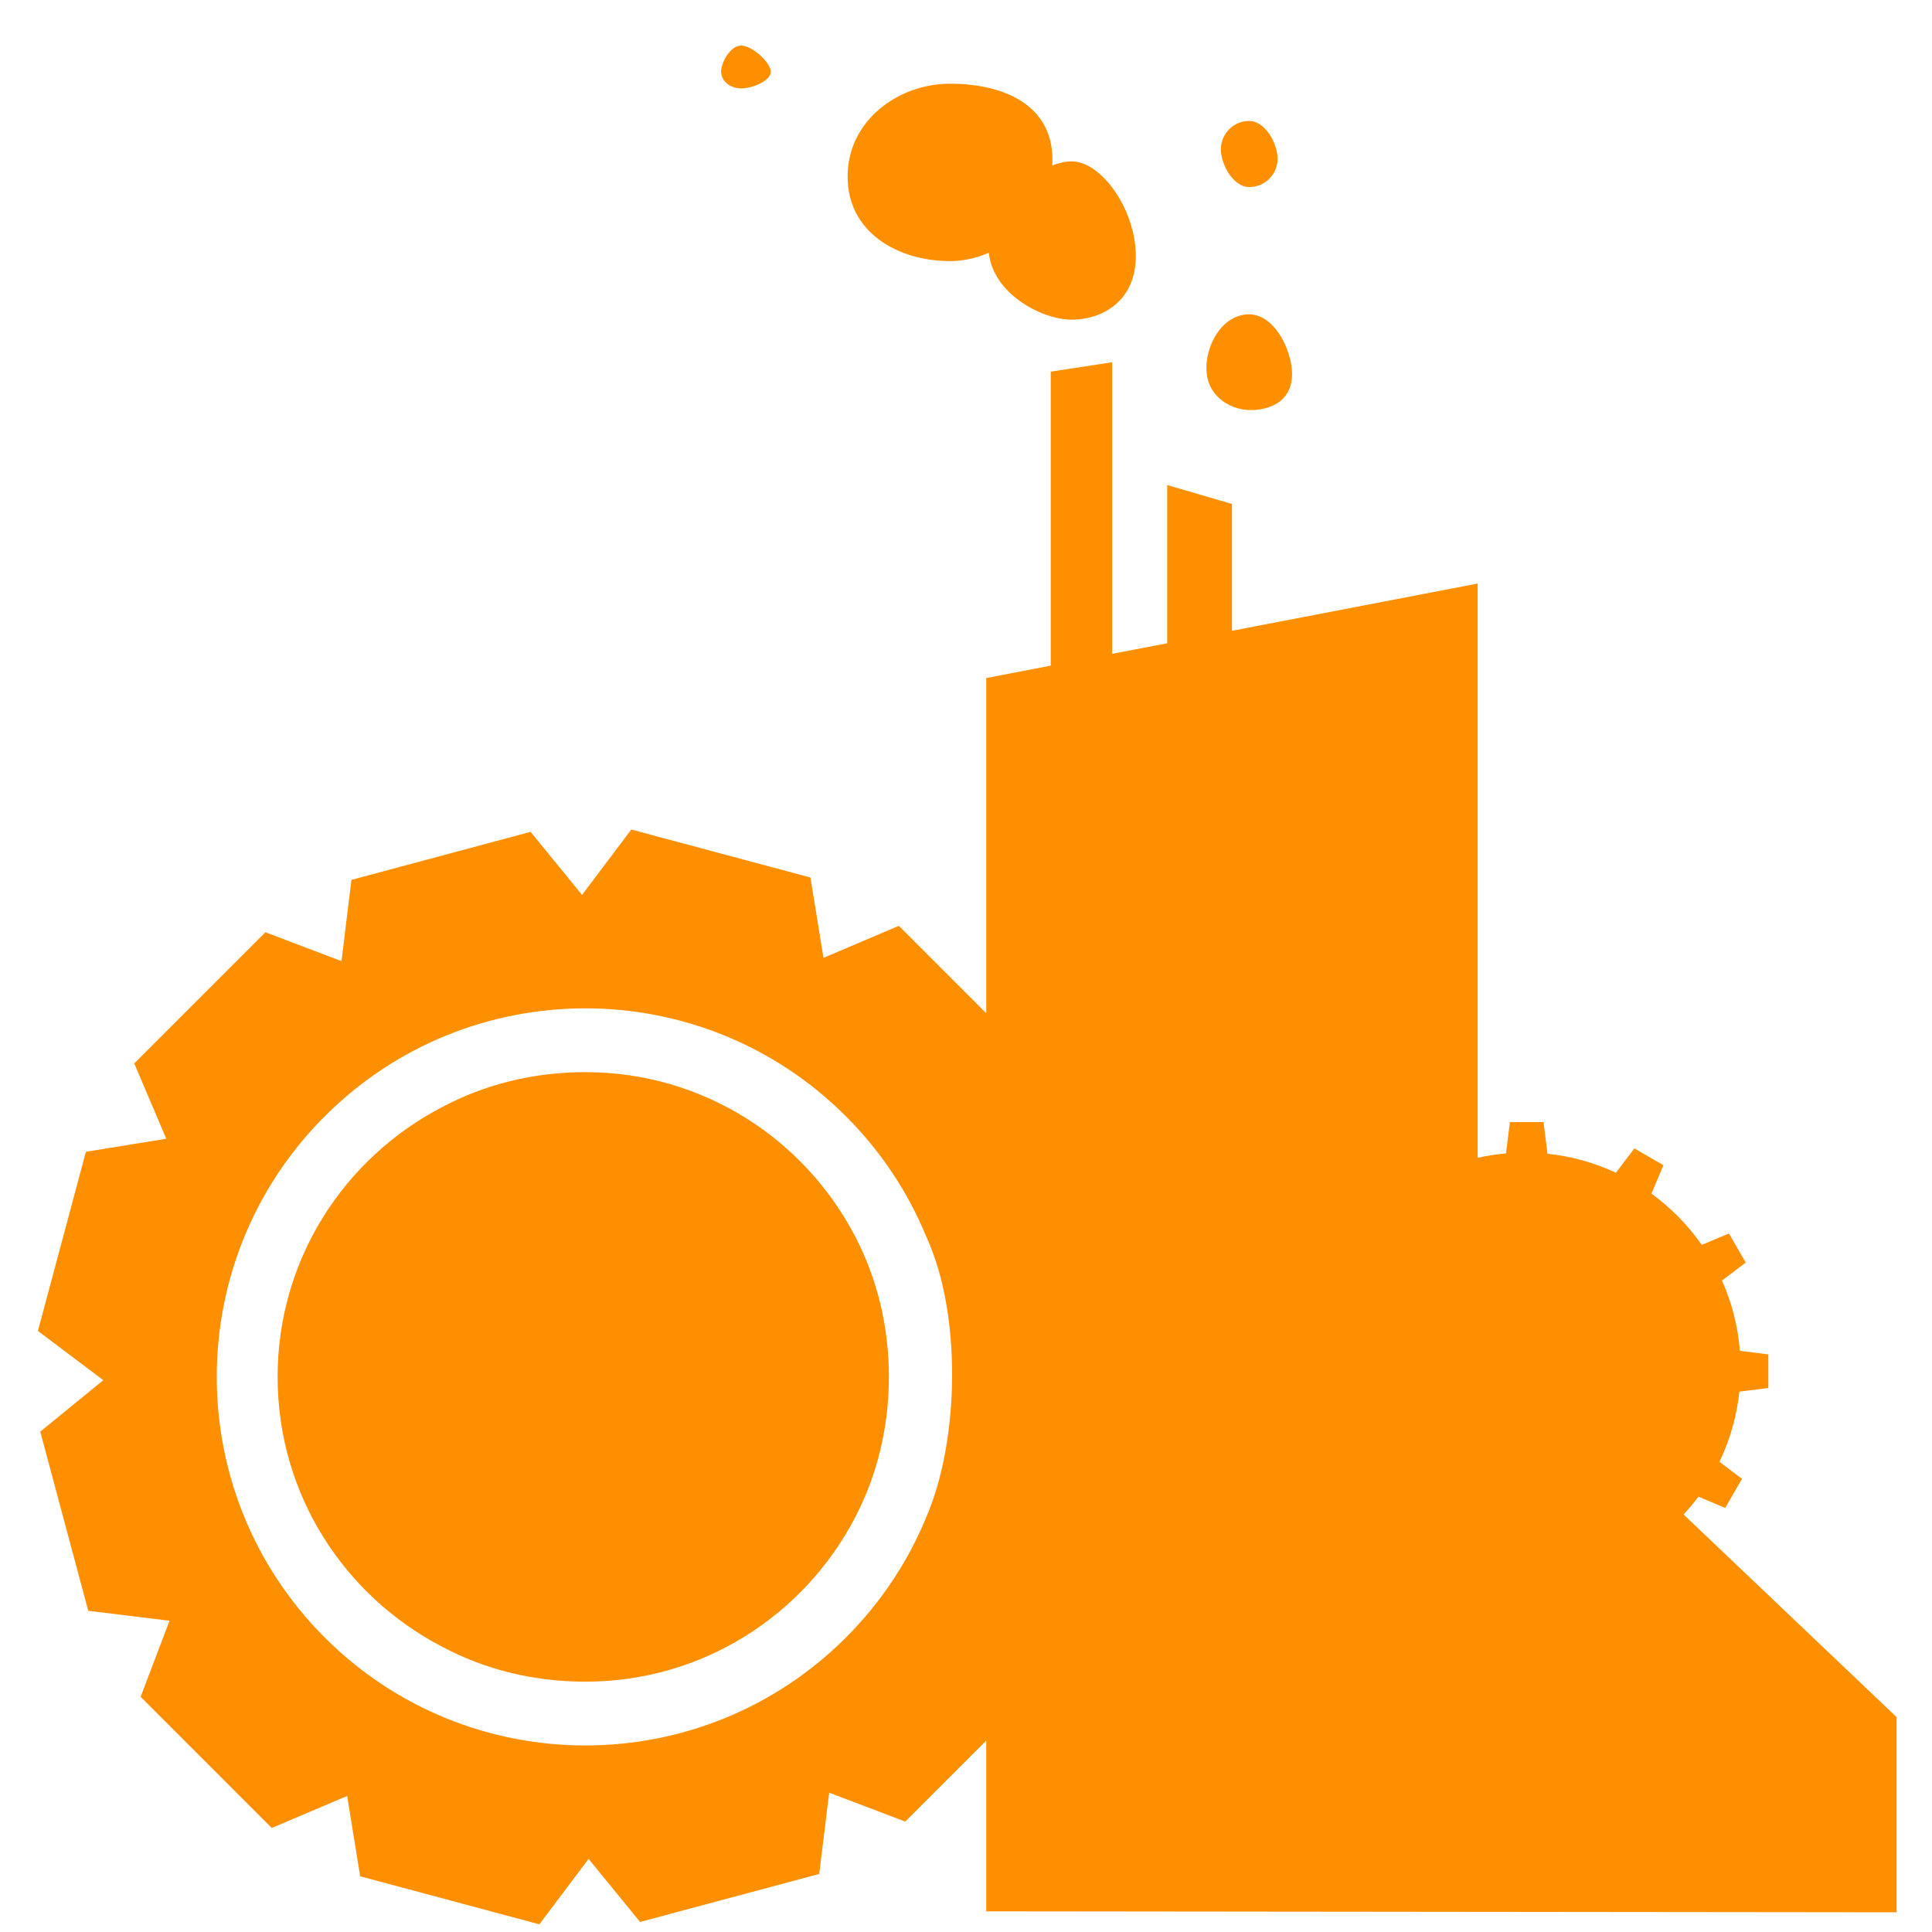
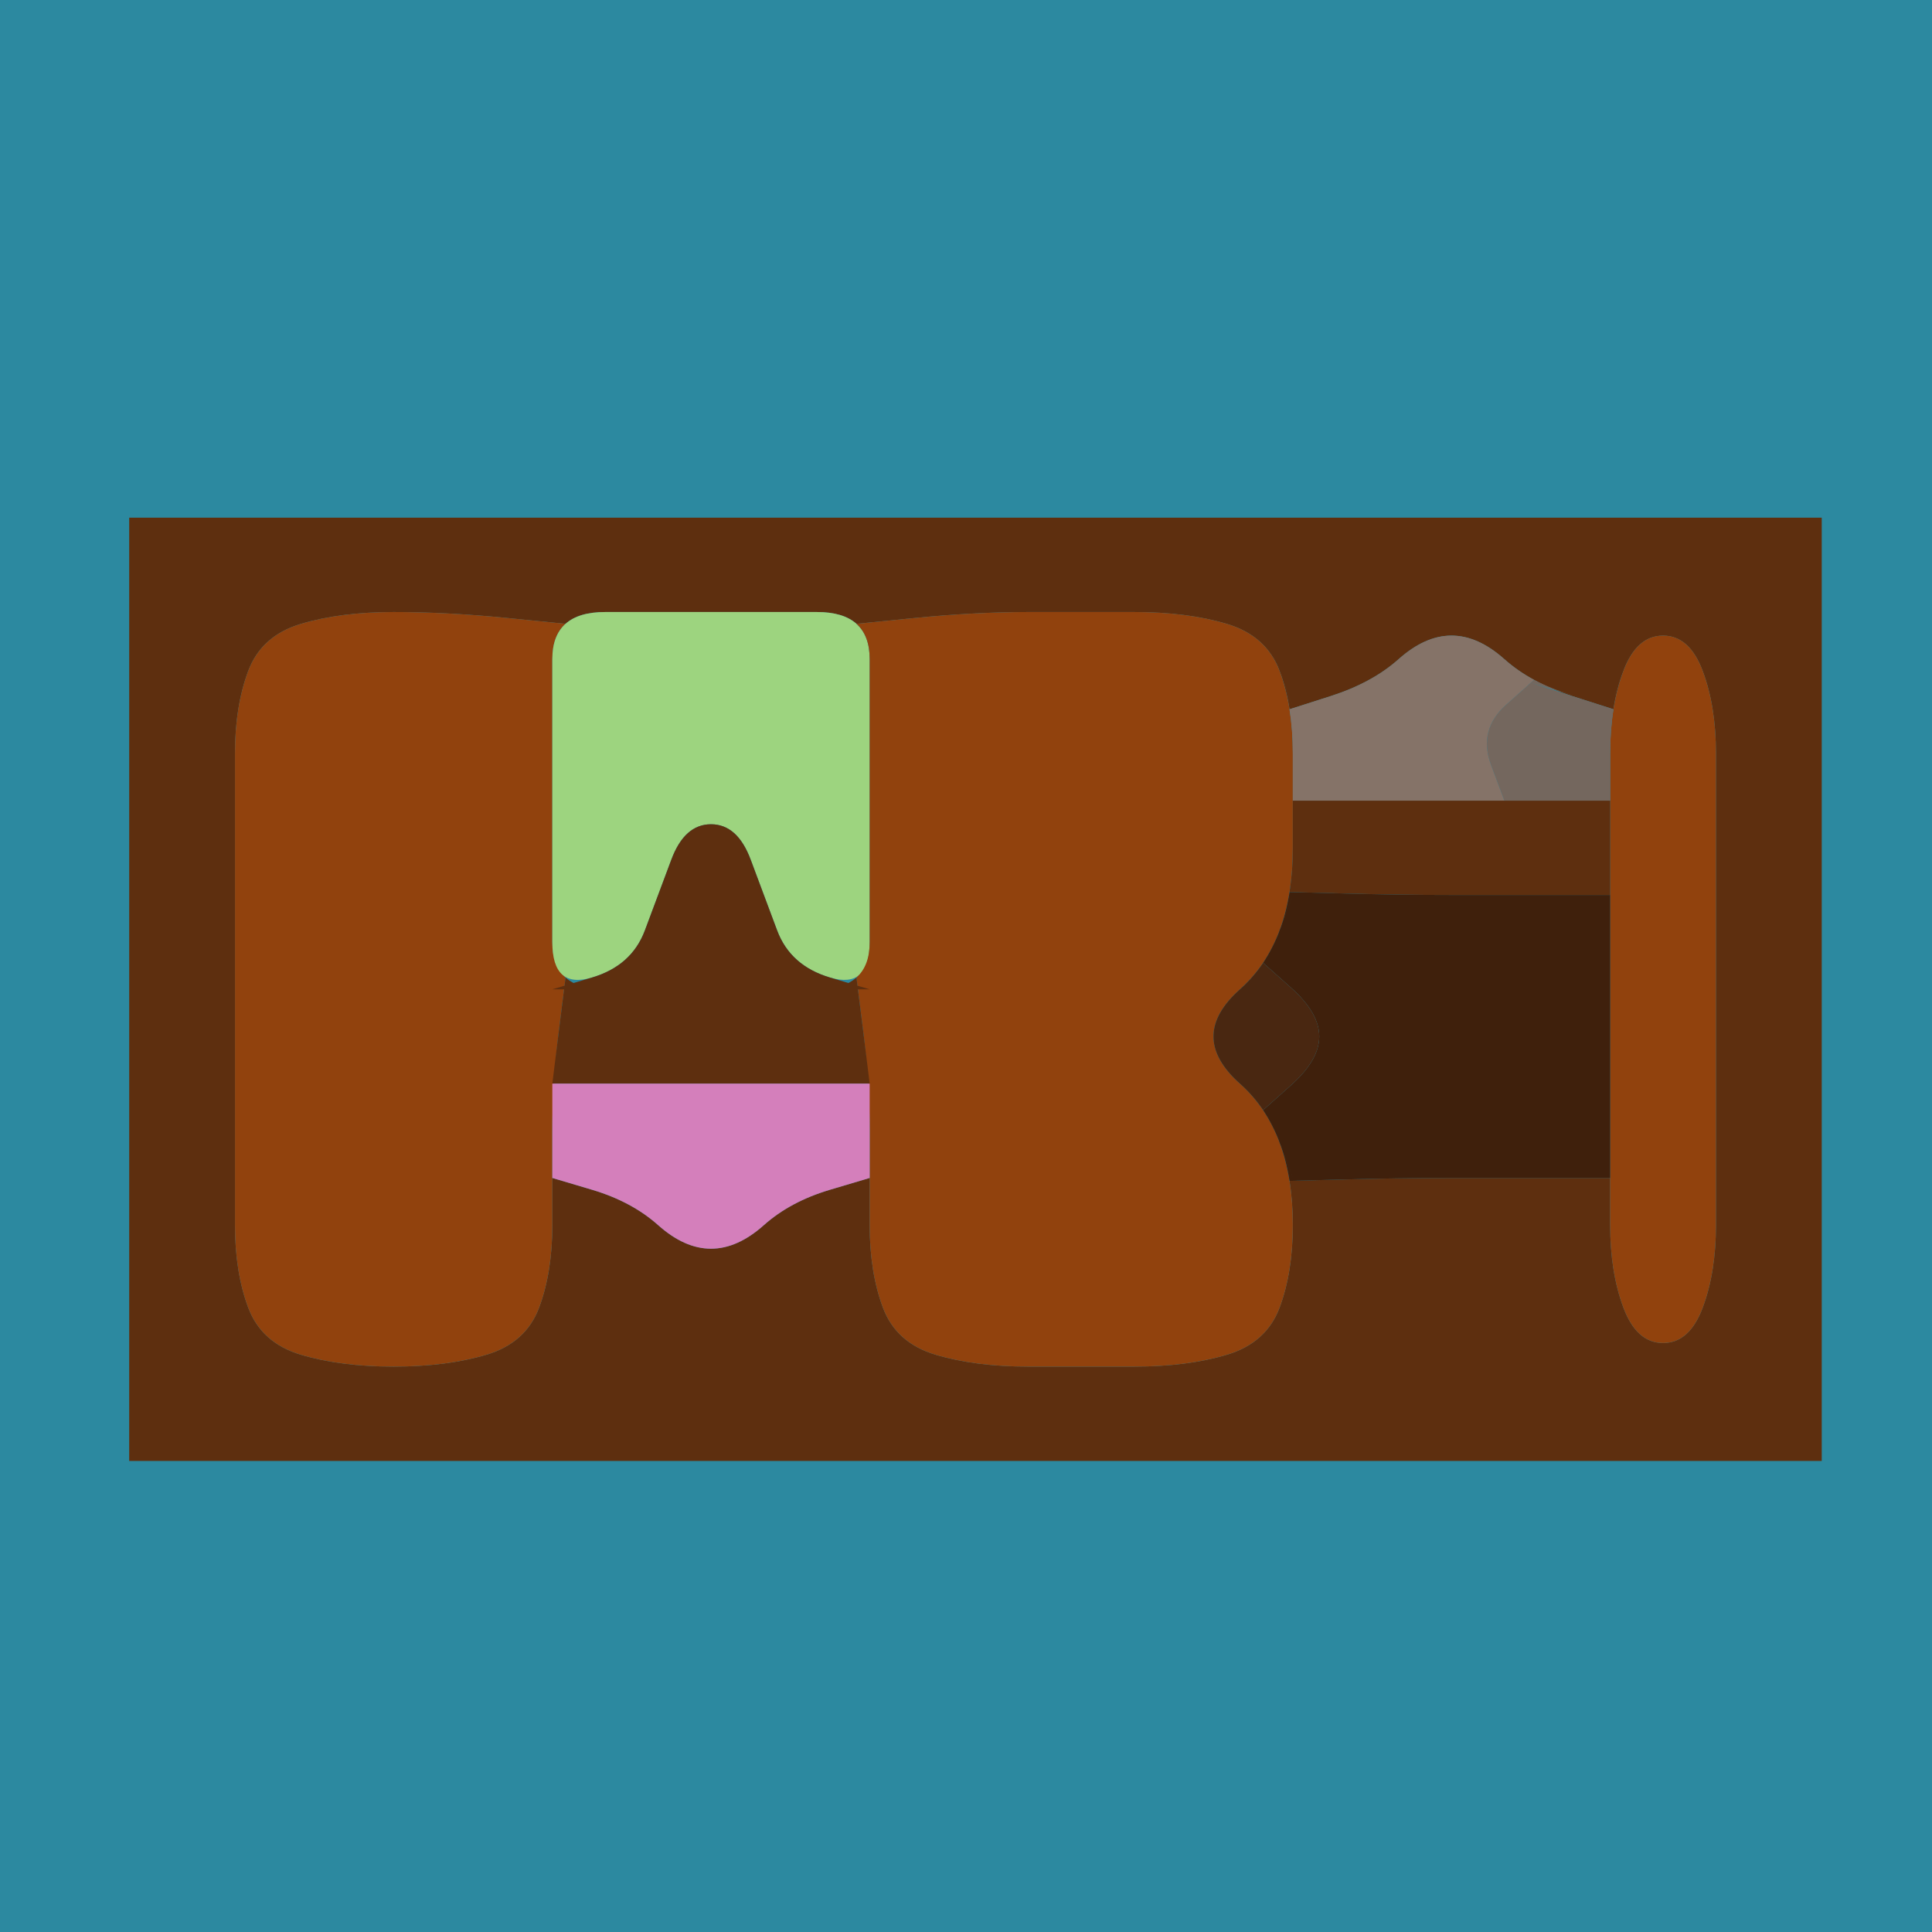
- <svg xmlns="http://www.w3.org/2000/svg" version="1.1" width="256" height="256" xml:space="preserve">
-   <path d="m 122.757,200.98 c -2.386,5.822 -5.94,11.274 -10.664,15.998 -19.072,19.072 -49.992,19.072 -69.067,0 -19.072,-19.07 -19.072,-49.992 0,-69.059 19.075,-19.078 49.995,-19.078 69.067,0 4.703,4.697 8.243,10.123 10.627,15.905 4.785,10.363 4.375,27.094 0.037,37.156 m 100.331,-0.299 c 0.693,-0.754 1.352,-1.541 1.962,-2.365 l 3.548,1.496 2.226,-3.858 -2.986,-2.258 c 1.378,-2.869 2.287,-5.998 2.642,-9.299 l 3.834,-0.477 0,-4.455 -3.77,-0.472 c -0.264,-3.292 -1.088,-6.43 -2.375,-9.312 l 3.151,-2.383 -2.226,-3.858 -3.596,1.514 c -1.829,-2.615 -4.087,-4.911 -6.67,-6.79 l 1.586,-3.767 -3.852,-2.229 -2.442,3.226 c -2.807,-1.312 -5.86,-2.181 -9.07,-2.517 l -0.528,-4.196 0,0 0,-0.002 -4.452,0 -0.517,4.156 c -1.277,0.107 -2.53,0.307 -3.754,0.579 l 0,-76.092 -32.557,6.262 0,-16.806 -8.579,-2.503 0,20.96 -7.297,1.402 0,-38.64 -8.137,1.25 0,38.955 -8.547,1.642 0,44.415 -11.581,-11.581 -9.984,4.242 -1.728,-10.645 -23.738,-6.358 -6.526,8.664 -6.82,-8.355 -23.738,6.361 -1.317,10.768 -10.083,-3.828 -17.379,17.379 4.244,9.984 -10.648,1.725 -6.361,23.74 8.667,6.526 -8.355,6.817 6.358,23.74 10.77,1.317 -3.828,10.083 17.377,17.379 9.987,-4.244 1.728,10.645 23.738,6.364 6.526,-8.67 6.82,8.355 23.738,-6.356 1.32,-10.77 10.08,3.826 10.733,-10.73 0,22.623 120.624,0.128 0,-25.865 -28.219,-26.841 z" style="fill:#fd8f00;fill-opacity:1;fill-rule:nonzero;stroke:none" />
-   <path d="m 150.5,33.909 c 0,6.052 -4.5,8.451 -8.51,8.451 -4.007,0 -11.013,-3.652 -11.013,-9.704 0,-6.052 7.006,-11.274 11.013,-11.274 4.01,0 8.51,6.473 8.51,12.527" style="fill:#fd8f00;fill-opacity:1;fill-rule:nonzero;stroke:none" />
-   <path d="m 139.453,21.161 c 0,7.419 -6.697,13.436 -13.57,13.436 -6.873,0 -13.57,-3.772 -13.57,-11.192 0,-7.422 6.697,-12.314 13.57,-12.314 6.873,0 13.57,2.647 13.57,10.069" style="fill:#fd8f00;fill-opacity:1;fill-rule:nonzero;stroke:none" />
-   <path d="m 167.606,54.113 c -3.402,0.88 -6.793,-0.84 -7.569,-3.847 -0.776,-3.002 0.978,-7.601 4.383,-8.48 3.404,-0.88 5.718,2.666 6.494,5.67 0.776,3.005 0.096,5.774 -3.308,6.657" style="fill:#fd8f00;fill-opacity:1;fill-rule:nonzero;stroke:none" />
-   <path d="m 169.287,21.034 c 0,2.074 -1.682,3.756 -3.756,3.756 -2.077,0 -3.756,-2.935 -3.756,-5.009 0,-2.074 1.68,-3.756 3.756,-3.756 2.074,0 3.756,2.935 3.756,5.009" style="fill:#fd8f00;fill-opacity:1;fill-rule:nonzero;stroke:none" />
-   <path d="m 102.128,9.505 c 0,1.221 -2.445,2.21 -3.914,2.21 -1.469,0 -2.661,-0.989 -2.661,-2.21 0,-1.221 1.192,-3.463 2.661,-3.463 1.469,0 3.914,2.242 3.914,3.463" style="fill:#fd8f00;fill-opacity:1;fill-rule:nonzero;stroke:none" />
-   <path d="m 117.783,182.446 c 0,-6.718 -1.568,-13.047 -4.471,-18.619 -6.732,-12.927 -20.165,-21.762 -35.751,-21.762 -6.878,0 -13.346,1.624 -19.011,4.649 -12.927,6.734 -21.765,20.144 -21.765,35.732 0,15.591 8.838,29 21.765,35.735 5.665,3.029 12.133,4.649 19.011,4.649 15.62,0 29.078,-8.875 35.793,-21.85 2.877,-5.553 4.428,-11.848 4.428,-18.534" style="fill:#fd8f00;fill-opacity:1;fill-rule:nonzero;stroke:none" />
+ <svg xmlns="http://www.w3.org/2000/svg" id="svg2" xml:space="preserve" height="256" width="256" version="1.1">
+   <defs id="defs20" />
+   <rect y="0" x="-1.085" height="256" width="260.339" id="rect3352" style="color:#000000;clip-rule:nonzero;display:inline;overflow:visible;visibility:visible;opacity:1;isolation:auto;mix-blend-mode:normal;color-interpolation:sRGB;color-interpolation-filters:linearRGB;solid-color:#000000;solid-opacity:1;fill:#2c89a0;fill-opacity:1;fill-rule:nonzero;stroke-width:1;stroke-linecap:butt;stroke-linejoin:miter;stroke-miterlimit:4;stroke-dasharray:none;stroke-dashoffset:0;stroke-opacity:1;color-rendering:auto;image-rendering:auto;shape-rendering:auto;text-rendering:auto;enable-background:accumulate" />
+   <g id="g5265" transform="matrix(14.01695,0,0,12.49831,17.11864,68.59745)">
+     <path id="path5267" d="M 0,0.5 0,0 0.5,0 1,0 1.5,0 2,0 2.5,0 3,0 3.5,0 4,0 4.5,0 5,0 5.5,0 6,0 6.5,0 7,0 7.5,0 8,0 8.5,0 9,0 9.5,0 10,0 10.5,0 11,0 11.5,0 12,0 12.5,0 13,0 13.5,0 14,0 14.5,0 15,0 15.5,0 16,0 16,0.5 16,1 16,1.5 16,2 16,2.5 16,3 16,3.5 16,4 16,4.5 16,5 16,5.5 16,6 16,6.5 16,7 16,7.5 16,8 16,8.5 16,9 16,9.5 16,10 15.5,10 15,10 14.5,10 14,10 13.5,10 13,10 12.5,10 12,10 11.5,10 11,10 10.5,10 10,10 9.5,10 9,10 8.5,10 8,10 7.5,10 7,10 6.5,10 6,10 5.5,10 5,10 4.5,10 4,10 3.5,10 3,10 2.5,10 2,10 1.5,10 1,10 0.5,10 0,10 0,9.5 0,9 0,8.5 0,8 0,7.5 0,7 0,6.5 0,6 0,5.5 0,5 0,4.5 0,4 0,3.5 0,3 0,2.5 0,2 0,1.5 0,1 0,0.5 M 14.125,8.375 Q 14.25,8.75 14.5,8.75 14.75,8.75 14.875,8.375 15,8 15,7.5 15,7 15,6.5 15,6 15,5.5 15,5 15,4.5 15,4 15,3.5 15,3 15,2.5 15,2 14.875,1.625 14.75,1.25 14.5,1.25 q -0.25,0 -0.375,0.375 L 14,2 14.094,1.719 14.188,1.438 14.125,1.625 Q 14.062,1.812 14.031,2.031 L 14,2.25 14.016,2.141 14.031,2.031 13.641,1.891 Q 13.25,1.75 13,1.5 12.75,1.25 12.5,1.25 12.25,1.25 12,1.5 11.75,1.75 11.359,1.891 L 10.969,2.031 10.984,2.141 11,2.25 10.969,2.031 Q 10.938,1.812 10.875,1.625 L 10.812,1.438 10.906,1.719 11,2 10.875,1.625 Q 10.75,1.25 10.375,1.125 10,1 9.5,1 9,1 8.5,1 8,1 7.438,1.062 L 6.875,1.125 6.938,1.188 7,1.25 6.875,1.125 Q 6.75,1 6.5,1 L 6.25,1 6.625,1 7,1 6.5,1 Q 6,1 5.5,1 5,1 4.5,1 L 4,1 4.375,1 4.75,1 4.5,1 Q 4.25,1 4.125,1.125 L 4,1.25 4.062,1.188 4.125,1.125 3.562,1.062 Q 3,1 2.5,1 2,1 1.625,1.125 1.25,1.25 1.125,1.625 1,2 1,2.5 1,3 1,3.5 1,4 1,4.5 1,5 1,5.5 1,6 1,6.5 1,7 1,7.5 1,8 1.125,8.375 1.25,8.75 1.625,8.875 2,9 2.5,9 3,9 3.375,8.875 3.75,8.75 3.875,8.375 4,8 4,7.5 L 4,7 4.375,7.125 Q 4.75,7.25 5,7.5 5.25,7.75 5.5,7.75 5.75,7.75 6,7.5 6.25,7.25 6.625,7.125 L 7,7 7,7.5 Q 7,8 7.125,8.375 7.25,8.75 7.625,8.875 8,9 8.5,9 9,9 9.5,9 10,9 10.375,8.875 10.75,8.75 10.875,8.375 11,8 11,7.5 L 11,7 11,7.375 11,7.75 11,7.5 Q 11,7.25 10.969,7.031 L 10.938,6.812 10.953,6.922 10.969,7.031 11.484,7.016 Q 12,7 12.5,7 13,7 13.5,7 L 14,7 14,7.5 Q 14,8 14.125,8.375 M 4,6.875 4,7 4,7.375 4,7.75 4,7.5 Q 4,7.25 4,7 L 4,6.75 4,6.875 M 7,7.375 7,7 7,6.875 7,6.75 7,7 Q 7,7.25 7,7.5 L 7,7.75 7,7.375 m 7,0 L 14,7 14,6.875 14,6.75 14,7 q 0,0.25 0,0.5 l 0,0.25 0,-0.375" style="fill:#5e2f0f;fill-opacity:1" />
+     <path id="path5269" d="M 1.125,1.625 Q 1.25,1.25 1.625,1.125 2,1 2.5,1 3,1 3.562,1.062 L 4.125,1.125 4.188,1.062 4.25,1 4.125,1.125 Q 4,1.25 4,1.5 L 4,1.75 4,1.375 4,1 4,1.5 Q 4,2 4,2.5 4,3 4,3.5 4,4 4,4.5 L 4,5 4,4.625 4,4.25 4,4.5 Q 4,4.75 4.125,4.875 L 4.25,5 4.188,4.938 4.125,4.875 4.062,5.438 Q 4,6 4,6.5 4,7 4,7.5 4,8 3.875,8.375 3.75,8.75 3.375,8.875 3,9 2.5,9 2,9 1.625,8.875 1.25,8.75 1.125,8.375 1,8 1,7.5 1,7 1,6.5 1,6 1,5.5 1,5 1,4.5 1,4 1,3.5 1,3 1,2.5 1,2 1.125,1.625" style="fill:#91420d;fill-opacity:1" />
+     <path id="path5271" d="M 4,1.5 Q 4,1 4.5,1 5,1 5.5,1 6,1 6.5,1 7,1 7,1.5 7,2 7,2.5 7,3 7,3.5 7,4 7,4.5 7,5 6.625,4.875 6.25,4.75 6.125,4.375 6,4 5.875,3.625 5.75,3.25 5.5,3.25 5.25,3.25 5.125,3.625 5,4 4.875,4.375 4.75,4.75 4.375,4.875 4,5 4,4.5 4,4 4,3.5 4,3 4,2.5 4,2 4,1.5" style="fill:#9dd47f;fill-opacity:1" />
+     <path id="path5273" d="M 7,1.5 7,1 7,1.375 7,1.75 7,1.5 Q 7,1.25 6.875,1.125 L 6.75,1 6.812,1.062 6.875,1.125 7.438,1.062 Q 8,1 8.5,1 9,1 9.5,1 10,1 10.375,1.125 10.75,1.25 10.875,1.625 11,2 11,2.5 11,3 11,3.5 11,4 10.875,4.375 10.75,4.75 10.5,5 10.25,5.25 10.25,5.5 10.25,5.75 10.5,6 10.75,6.25 10.875,6.625 11,7 11,7.5 11,8 10.875,8.375 10.75,8.75 10.375,8.875 10,9 9.5,9 9,9 8.5,9 8,9 7.625,8.875 7.25,8.75 7.125,8.375 7,8 7,7.5 7,7 7,6.5 7,6 6.938,5.438 L 6.875,4.875 6.812,4.938 6.75,5 6.875,4.875 Q 7,4.75 7,4.5 L 7,4.25 7,4.625 7,5 7,4.5 Q 7,4 7,3.5 7,3 7,2.5 7,2 7,1.5" style="fill:#91420d;fill-opacity:1" />
+     <path id="path5275" d="m 12,1.5 q 0.25,-0.25 0.5,-0.25 0.25,0 0.5,0.25 L 13.25,1.75 13.062,1.562 12.875,1.375 13,1.5 q 0.125,0.125 0.281,0.219 L 13.438,1.812 13.359,1.766 13.281,1.719 13.016,1.984 Q 12.75,2.25 12.875,2.625 L 13,3 12.5,3 Q 12,3 11.5,3 L 11,3 11,2.5 11,2 11,2.375 11,2.75 11,2.5 Q 11,2.25 10.969,2.031 L 10.938,1.812 10.953,1.922 10.969,2.031 11.359,1.891 Q 11.75,1.75 12,1.5 M 11,2.625 11,3 11,3.125 11,3.25 11,3 q 0,-0.25 0,-0.5 l 0,-0.25 0,0.375" style="fill:#857368;fill-opacity:1" />
+     <path id="path5277" d="M 14.125,1.625 Q 14.25,1.25 14.5,1.25 q 0.25,0 0.375,0.375 Q 15,2 15,2.5 q 0,0.5 0,1 0,0.5 0,1 0,0.5 0,1 0,0.5 0,1 0,0.5 0,1 Q 15,8 14.875,8.375 14.75,8.75 14.5,8.75 14.25,8.75 14.125,8.375 14,8 14,7.5 14,7 14,6.5 14,6 14,5.5 14,5 14,4.5 14,4 14,3.5 14,3 14,2.5 14,2 14.125,1.625" style="fill:#91420d;fill-opacity:1" />
+     <path id="path5279" d="M 12.875,2.625 Q 12.75,2.25 13.016,1.984 L 13.281,1.719 13.203,1.672 13.125,1.625 13.281,1.719 Q 13.438,1.812 13.625,1.875 L 13.812,1.938 13.531,1.844 13.25,1.75 13.641,1.891 14.031,2.031 14.047,1.922 14.062,1.812 14.031,2.031 Q 14,2.25 14,2.5 L 14,2.75 14,2.375 14,2 14,2.5 14,3 13.5,3 13,3 12.875,2.625 M 14,3.125 14,3 14,2.625 14,2.25 14,2.5 q 0,0.25 0,0.5 l 0,0.25 0,-0.125" style="fill:#74675e;fill-opacity:1" />
+     <path id="path5281" d="M 5.125,3.625 Q 5.25,3.25 5.5,3.25 5.75,3.25 5.875,3.625 6,4 6.125,4.375 6.25,4.75 6.625,4.875 L 7,5 6.625,5 6.25,5 6.5,5 Q 6.75,5 6.875,4.875 L 7,4.75 6.938,4.812 6.875,4.875 6.938,5.438 7,6 6.5,6 Q 6,6 5.5,6 5,6 4.5,6 L 4,6 4.062,5.438 4.125,4.875 4.062,4.812 4,4.75 4.125,4.875 Q 4.25,5 4.5,5 L 4.75,5 4.375,5 4,5 4.375,4.875 Q 4.75,4.75 4.875,4.375 5,4 5.125,3.625 M 4,5.625 4,6 4,6.125 4,6.25 4,6 Q 4,5.75 4,5.5 L 4,5.25 4,5.625 M 7,6.125 7,6 7,5.625 7,5.25 7,5.5 Q 7,5.75 7,6 L 7,6.25 7,6.125" style="fill:#5e2f0f;fill-opacity:1" />
+     <path id="path5283" d="M 11,3.5 11,3 11.5,3 q 0.5,0 1,0 L 13,3 13.5,3 14,3 14,3.5 14,4 13.5,4 Q 13,4 12.5,4 12,4 11.484,3.984 L 10.969,3.969 10.953,4.078 10.938,4.188 10.969,3.969 Q 11,3.75 11,3.5 L 11,3.25 11,3.625 11,4 11,3.5 M 14,4.125 14,4 14,3.625 14,3.25 14,3.5 q 0,0.25 0,0.5 l 0,0.25 0,-0.125 M 14,3.375 14,3 14,2.875 14,2.75 14,3 q 0,0.25 0,0.5 l 0,0.25 0,-0.375 M 11,2.875 11,3 11,3.375 11,3.75 11,3.5 Q 11,3.25 11,3 l 0,-0.25 0,0.125" style="fill:#5e2f0f;fill-opacity:1" />
+     <path id="path5285" d="M 10.875,4.375 11,4 10.906,4.281 10.812,4.562 10.875,4.375 Q 10.938,4.188 10.969,3.969 L 11,3.75 10.984,3.859 10.969,3.969 11.484,3.984 Q 12,4 12.5,4 q 0.5,0 1,0 l 0.5,0 0,0.5 q 0,0.5 0,1 0,0.5 0,1 L 14,7 13.5,7 Q 13,7 12.5,7 12,7 11.484,7.016 L 10.969,7.031 10.984,7.141 11,7.25 10.969,7.031 Q 10.938,6.812 10.875,6.625 L 10.812,6.438 10.906,6.719 11,7 10.875,6.625 10.75,6.25 10.844,6.531 10.938,6.812 10.875,6.625 Q 10.812,6.438 10.719,6.281 L 10.625,6.125 10.672,6.203 10.719,6.281 10.984,6.016 Q 11.25,5.75 11.25,5.5 11.25,5.25 10.984,4.984 L 10.719,4.719 10.672,4.797 10.625,4.875 10.719,4.719 Q 10.812,4.562 10.875,4.375 L 10.938,4.188 10.844,4.469 10.75,4.75 10.875,4.375 M 14,7.125 14,7 14,6.625 14,6.25 14,6.5 q 0,0.25 0,0.5 l 0,0.25 0,-0.125 M 14,4.375 14,4 14,3.875 14,3.75 14,4 q 0,0.25 0,0.5 l 0,0.25 0,-0.375" style="fill:#3f200c;fill-opacity:1" />
+     <path id="path5287" d="M 10.25,5.5 Q 10.25,5.25 10.5,5 L 10.75,4.75 10.562,4.938 10.375,5.125 10.5,5 Q 10.625,4.875 10.719,4.719 L 10.812,4.562 10.766,4.641 10.719,4.719 10.984,4.984 Q 11.25,5.25 11.25,5.5 q 0,0.25 -0.266,0.516 L 10.719,6.281 10.766,6.359 10.812,6.438 10.719,6.281 Q 10.625,6.125 10.5,6 L 10.375,5.875 10.562,6.062 10.75,6.25 10.5,6 Q 10.25,5.75 10.25,5.5" style="fill:#492711;fill-opacity:1" />
+     <path id="path5289" d="M 4,6.5 4,6 4.5,6 Q 5,6 5.5,6 6,6 6.5,6 L 7,6 7,6.5 7,7 6.625,7.125 Q 6.25,7.25 6,7.5 5.75,7.75 5.5,7.75 5.25,7.75 5,7.5 4.75,7.25 4.375,7.125 L 4,7 4,6.5 M 4,6.625 4,7 4,7.125 4,7.25 4,7 Q 4,6.75 4,6.5 L 4,6.25 4,6.625 M 7,7.125 7,7 7,6.625 7,6.25 7,6.5 Q 7,6.75 7,7 L 7,7.25 7,7.125 M 7,6.375 7,6 7,5.875 7,5.75 7,6 Q 7,6.25 7,6.5 L 7,6.75 7,6.375 M 4,5.875 4,6 4,6.375 4,6.75 4,6.5 Q 4,6.25 4,6 L 4,5.75 4,5.875" style="fill:#d47fbb;fill-opacity:1" />
+   </g>
</svg>
